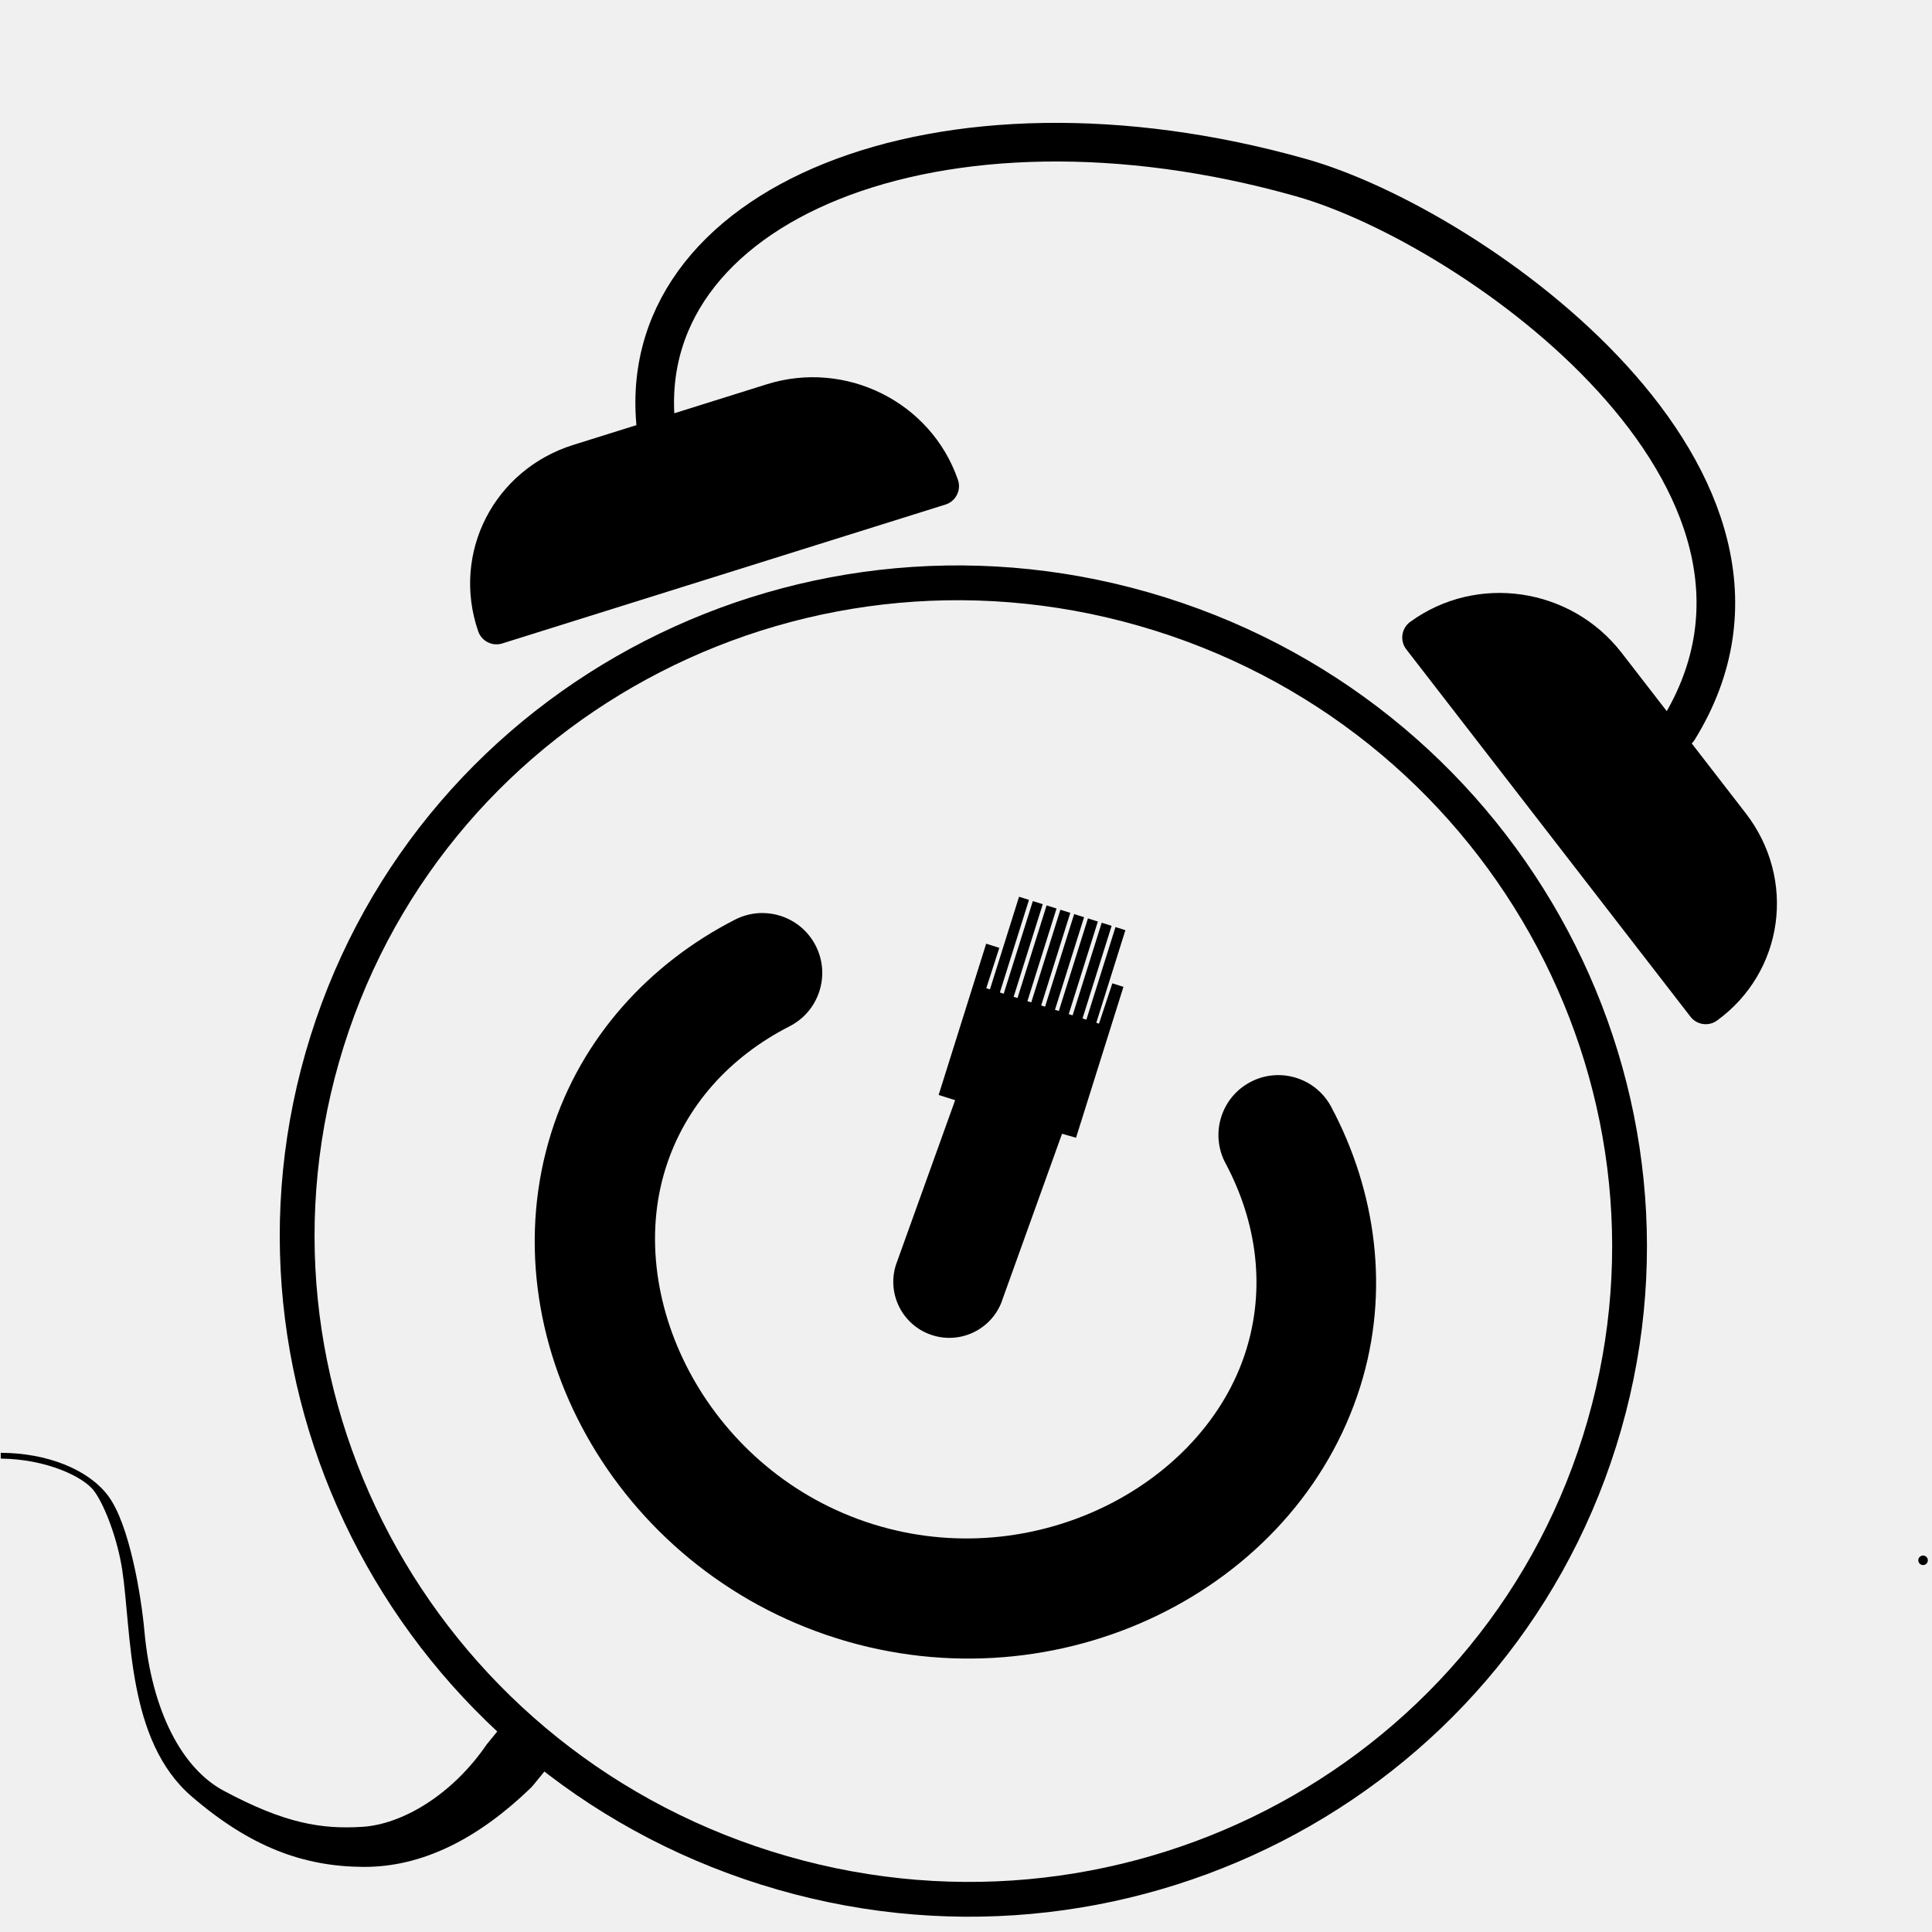
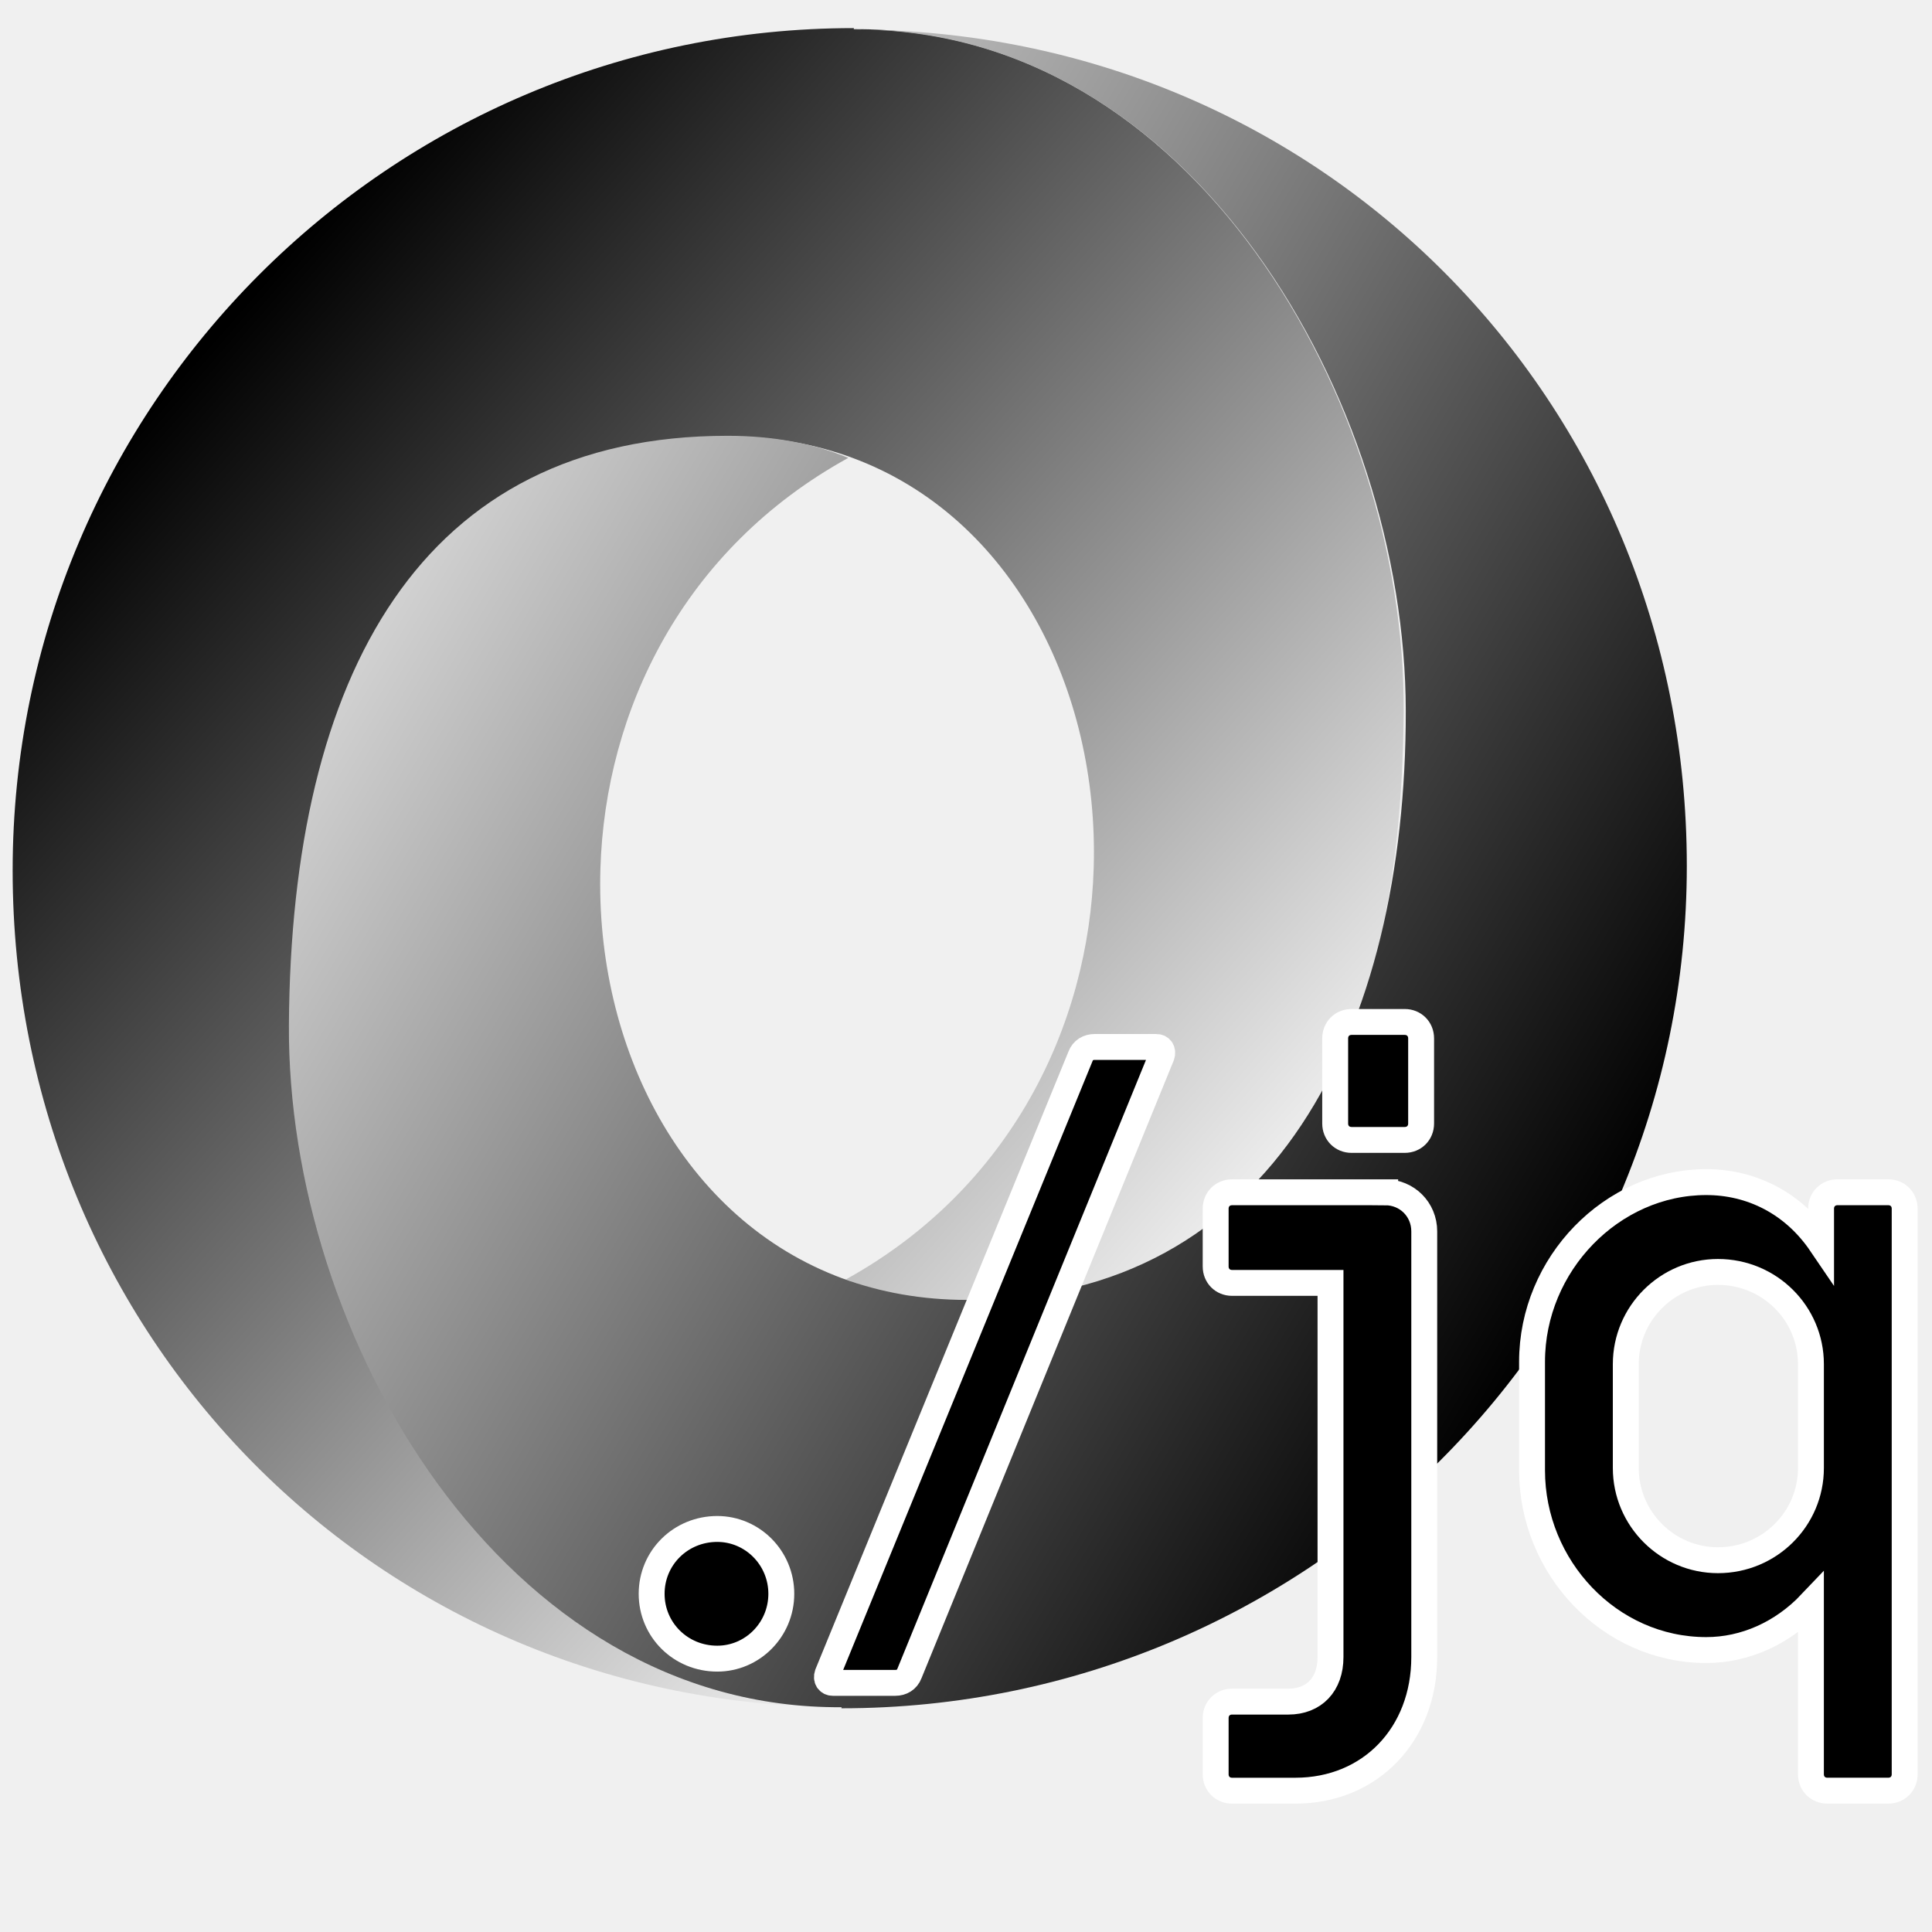
- <svg xmlns="http://www.w3.org/2000/svg" width="500" height="500" version="1.2" viewBox="-.8 -.5 500 500" xml:space="preserve">
-   <g transform="matrix(.82249 0 0 .82249 133.41 193.77)">
-     <g transform="rotate(17.439 135.29 163.77)">
-       <path transform="matrix(1.1599 -.36438 .36438 1.1599 -269.32 -128.37)" d="m263.73 232.09-0.027 0.08-7.506 23.891-0.953-0.299 3.377-10.453-3.402-1.07-0.094 0.301-12.209 38.85 4.273 1.344-15.343 42.67c-2.4 7.64 1.849 15.778 9.488 18.178 7.64 2.4 15.778-1.847 18.178-9.486l15.343-42.67 3.621 1.037 12.273-39.057-2.873-0.904-3.457 10.43-0.559-0.174 2e-3 -4e-3 -0.141-0.045 7.531-23.969-2.564-0.807-0.025 0.082-7.508 23.889-1-0.314 7.533-23.971-2.566-0.807-0.025 0.082-7.508 23.889-1-0.314 7.533-23.969-2.566-0.807-0.025 0.08-7.508 23.889-0.998-0.312 7.533-23.971-2.566-0.807-0.025 0.082-7.508 23.889-1-0.314 7.533-23.971-2.566-0.807-0.025 0.082-7.508 23.889-0.998-0.312 7.533-23.973-2.566-0.805-0.025 0.08-7.508 23.891-1-0.314 7.533-23.971-2.566-0.807-0.025 0.08-7.508 23.891-0.998-0.312 7.533-23.973zm-66.236 4.213c-2.495-0.031-4.982 0.54-7.244 1.695-22.053 11.265-39.825 30.437-47.574 55.104-16.603 52.854 16.356 112.84 73.883 130.92 57.401 18.032 118.84-12.182 135.47-65.15 7.749-24.667 4.132-50.556-7.518-72.408-4.027-7.554-13.416-10.414-20.971-6.387-7.554 4.027-10.412 13.417-6.385 20.971 8.181 15.347 10.384 32.34 5.297 48.535-10.955 34.873-54.844 57.983-96.607 44.863-41.885-13.158-64.52-57.28-53.598-92.049 5.087-16.195 16.612-28.876 32.1-36.787 7.624-3.894 10.646-13.232 6.752-20.855-1.892-3.703-5.191-6.49-9.158-7.736-1.454-0.457-2.954-0.692-4.451-0.711z" color="#000000" color-rendering="auto" dominant-baseline="auto" image-rendering="auto" shape-rendering="auto" solid-color="#000000" stop-color="#000000" style="font-feature-settings:normal;font-variant-alternates:normal;font-variant-caps:normal;font-variant-east-asian:normal;font-variant-ligatures:normal;font-variant-numeric:normal;font-variant-position:normal;font-variation-settings:normal;inline-size:0;isolation:auto;mix-blend-mode:normal;shape-margin:0;shape-padding:0;text-decoration-color:#000000;text-decoration-line:none;text-decoration-style:solid;text-indent:0;text-orientation:mixed;text-transform:none;white-space:normal" />
-       <circle cx="455.1" cy="158.68" r="1.5" />
-       <ellipse cx="136.9" cy="153.35" rx="209.84" ry="206.79" fill="none" stroke="#000" stroke-linecap="round" stroke-linejoin="round" stroke-width="10.95" />
-       <path d="m-51.789-43.885 52.353-36.439c18.724-13.032 44.607-8.894 58.035 9.278l-119.95 83.486c-13.428-18.172-9.164-43.294 9.56-56.326z" stroke="#000" stroke-linecap="round" stroke-linejoin="round" stroke-width="12.158" />
-       <path d="m327.92-43.885-52.353-36.439c-18.724-13.032-44.607-8.894-58.035 9.278l119.95 83.486c13.428-18.172 9.164-43.294-9.56-56.326z" stroke="#000" stroke-linecap="round" stroke-linejoin="round" stroke-width="12.158" />
-       <path d="m303.28-67.632c22.71-89.282-108.57-131.72-165.21-130.1-118.2 3.381-200 71.627-169.46 137.32" fill="none" stroke="#000" stroke-linecap="round" stroke-linejoin="round" stroke-width="12.158" />
-     </g>
-     <path d="m-162.95 220.93 0.03 1.827c14.448 0.15 26.073 5.769 29.343 10.169 3.27 4.4 7.382 15.014 8.871 24.927 2.977 19.826 1.386 53.57 21.781 71.161 18.637 16.075 35.388 22.096 54.053 22.212 18.664 0.116 36.203-8.955 52.646-24.795 0.279-0.269 0.542-0.554 0.787-0.854l6.043-7.406-15.068-12.301-5.555 6.803c-11.055 16.156-26.813 25.176-39.113 25.947-12.854 0.806-24.408-1.019-43.749-11.403-12.856-6.902-22.548-24.769-24.855-50.189-0.989-10.9-4.649-33.553-11.42-42.568-6.279-8.36-19.263-13.477-33.794-13.53z" color="#000000" color-rendering="auto" dominant-baseline="auto" fill-rule="evenodd" image-rendering="auto" shape-rendering="auto" solid-color="#000000" stop-color="#000000" style="font-feature-settings:normal;font-variant-alternates:normal;font-variant-caps:normal;font-variant-east-asian:normal;font-variant-ligatures:normal;font-variant-numeric:normal;font-variant-position:normal;font-variation-settings:normal;inline-size:0;isolation:auto;mix-blend-mode:normal;shape-margin:0;shape-padding:0;text-decoration-color:#000000;text-decoration-line:none;text-decoration-style:solid;text-indent:0;text-orientation:mixed;text-transform:none;white-space:normal" />
+ <svg xmlns="http://www.w3.org/2000/svg" xmlns:xlink="http://www.w3.org/1999/xlink" version="1.1" width="160" height="160" id="svg-001">
+   <defs id="gradients-001">
+     <linearGradient id="linearGradient8385">
+       <stop id="stop8387" style="stop-color:#000000;stop-opacity:1" offset="0" />
+       <stop id="stop8389" style="stop-color:#ffffff;stop-opacity:1" offset="1" />
+     </linearGradient>
+     <linearGradient xlink:href="#linearGradient8385" id="linearGradient881" x1="147.528" y1="122.485" x2="11.844" y2="41.827" gradientUnits="userSpaceOnUse" gradientTransform="matrix(1.004937,0,0,1,-0.7879767,0)" />
+     <linearGradient xlink:href="#linearGradient8385" id="linearGradient889" x1="20.839" y1="28.408" x2="124.263" y2="119.226" gradientUnits="userSpaceOnUse" />
+   </defs>
+   <g id="g852" transform="matrix(0.8708484,0,0,0.8708484,0.6948919,2.042172)">
+     <path id="path847" style="fill:url(#linearGradient889);fill-opacity:1;fill-rule:evenodd;stroke:none;stroke-width:1;stroke-linecap:butt;stroke-linejoin:miter;stroke-miterlimit:4;stroke-dasharray:none;stroke-opacity:1" d="M 80.267,41.196 C 76.724,39.885 72.803,39.163 68.529,39.161 39.501,39.149 28.166,64.937 26.998,95.19 25.898,123.718 47.324,160.224 79.371,160 35.188,160 0.405,124.678 0.405,80.435 0.405,36.192 36.222,0.327 80.405,0.327 l -0.017,0.103 C 112.435,0.205 132.867,35.731 132.689,65.31 132.489,98.614 120.187,121.352 91.159,121.339 86.971,121.337 83.028,120.721 79.656,119.318 95.308,110.659 102.761,95.194 103.211,80.178 103.719,63.261 95.462,46.815 80.267,41.196" />
+     <path id="path873" style="fill:url(#linearGradient881);fill-opacity:1;fill-rule:evenodd;stroke:none;stroke-width:1.002;stroke-linecap:butt;stroke-linejoin:miter;stroke-miterlimit:4;stroke-dasharray:none;stroke-opacity:1" d="m 79.358,119.241 c 3.561,1.31 7.501,2.032 11.796,2.034 29.171,0.013 41.773,-25.753 41.735,-56.029 -0.037,-29.453 -20.31,-65.001 -52.515,-64.777 44.401,0 79.24,35.289 79.24,79.532 0,44.243 -35.994,80.109 -80.395,80.109 l 0.017,-0.103 C 47.031,160.231 26.498,124.706 26.677,95.127 26.878,61.823 39.241,39.085 68.412,39.098 c 4.209,0.002 8.075,0.695 11.463,2.098 -15.729,8.659 -23.122,24.047 -23.575,39.064 -0.51,16.917 7.788,33.362 23.058,38.982" />
+   </g>
+   <g aria-label="./jq" id="text895" style="font-style:normal;font-variant:normal;font-weight:bold;font-stretch:normal;font-size:64.696px;line-height:125%;font-family:'Miriam Libre';-inkscape-font-specification:'Miriam Libre, Bold';font-variant-ligatures:normal;font-variant-caps:normal;font-variant-numeric:normal;font-variant-east-asian:normal;letter-spacing:0px;word-spacing:0px;opacity:1;mix-blend-mode:normal;fill:#000000;fill-opacity:1;fill-rule:nonzero;stroke:#ffffff;stroke-width:2.145;stroke-linecap:butt;stroke-linejoin:miter;stroke-miterlimit:4;stroke-dasharray:none;stroke-opacity:1">
+     <path d="m 59.4,137.362 c 2.911,0 5.305,-2.394 5.305,-5.37 0,-2.976 -2.394,-5.37 -5.305,-5.37 -3.041,0 -5.434,2.394 -5.434,5.37 0,2.976 2.394,5.37 5.434,5.37 z" style="font-style:normal;font-variant:normal;font-weight:bold;font-stretch:normal;font-size:64.696px;font-family:'Miriam Libre';-inkscape-font-specification:'Miriam Libre, Bold';font-variant-ligatures:normal;font-variant-caps:normal;font-variant-numeric:normal;font-variant-east-asian:normal;fill-rule:nonzero;stroke:#ffffff;stroke-width:2.145;stroke-miterlimit:4;stroke-dasharray:none" id="path997" />
+     <path d="m 68.975,139.367 h 5.176 c 0.518,0 0.97,-0.259 1.165,-0.776 L 96.212,87.417 c 0.129,-0.388 -0.065,-0.712 -0.453,-0.712 h -5.111 c -0.518,0 -0.97,0.259 -1.165,0.776 l -20.961,51.174 c -0.129,0.388 0.065,0.712 0.453,0.712 z" style="font-style:normal;font-variant:normal;font-weight:bold;font-stretch:normal;font-size:64.696px;font-family:'Miriam Libre';-inkscape-font-specification:'Miriam Libre, Bold';font-variant-ligatures:normal;font-variant-caps:normal;font-variant-numeric:normal;font-variant-east-asian:normal;fill-rule:nonzero;stroke:#ffffff;stroke-width:2.145;stroke-miterlimit:4;stroke-dasharray:none" id="path999" />
+     <path d="m 111.933,94.404 h 4.399 c 0.776,0 1.359,-0.582 1.359,-1.359 v -7.052 c 0,-0.776 -0.582,-1.359 -1.359,-1.359 h -4.399 c -0.776,0 -1.359,0.582 -1.359,1.359 v 7.052 c 0,0.776 0.582,1.359 1.359,1.359 z m 2.782,4.335 h -12.68 c -0.776,0 -1.359,0.582 -1.359,1.359 v 4.787 c 0,0.776 0.582,1.359 1.359,1.359 h 8.152 v 30.989 c 0,2.264 -1.359,3.688 -3.494,3.688 h -4.658 c -0.776,0 -1.359,0.582 -1.359,1.359 v 4.658 c 0,0.776 0.582,1.359 1.359,1.359 h 5.24 c 6.211,0 10.675,-4.658 10.675,-11.063 v -35.259 c 0,-1.811 -1.423,-3.235 -3.235,-3.235 z" style="font-style:normal;font-variant:normal;font-weight:bold;font-stretch:normal;font-size:64.696px;font-family:'Miriam Libre';-inkscape-font-specification:'Miriam Libre, Bold';font-variant-ligatures:normal;font-variant-caps:normal;font-variant-numeric:normal;font-variant-east-asian:normal;fill-rule:nonzero;stroke:#ffffff;stroke-width:2.145;stroke-miterlimit:4;stroke-dasharray:none" id="path1001" />
+     <path d="m 151.332,148.295 h 5.046 c 0.776,0 1.359,-0.582 1.359,-1.359 V 100.097 c 0,-0.776 -0.582,-1.359 -1.359,-1.359 h -4.205 c -0.776,0 -1.359,0.582 -1.359,1.359 v 2.911 c -2.329,-3.429 -5.823,-5.111 -9.51,-5.111 -7.828,0 -14.427,6.793 -14.427,14.88 v 8.993 c 0,8.022 6.405,14.88 14.427,14.88 3.17,0 6.275,-1.359 8.669,-3.882 v 14.168 c 0,0.776 0.582,1.359 1.359,1.359 z m -9.057,-19.085 c -4.205,0 -7.634,-3.429 -7.634,-7.634 v -8.605 c 0,-4.205 3.429,-7.634 7.634,-7.634 4.27,0 7.699,3.429 7.699,7.634 v 8.605 c 0,4.205 -3.429,7.634 -7.699,7.634 z" style="font-style:normal;font-variant:normal;font-weight:bold;font-stretch:normal;font-size:64.696px;font-family:'Miriam Libre';-inkscape-font-specification:'Miriam Libre, Bold';font-variant-ligatures:normal;font-variant-caps:normal;font-variant-numeric:normal;font-variant-east-asian:normal;fill-rule:nonzero;stroke:#ffffff;stroke-width:2.145;stroke-miterlimit:4;stroke-dasharray:none" id="path1003" />
  </g>
</svg>
